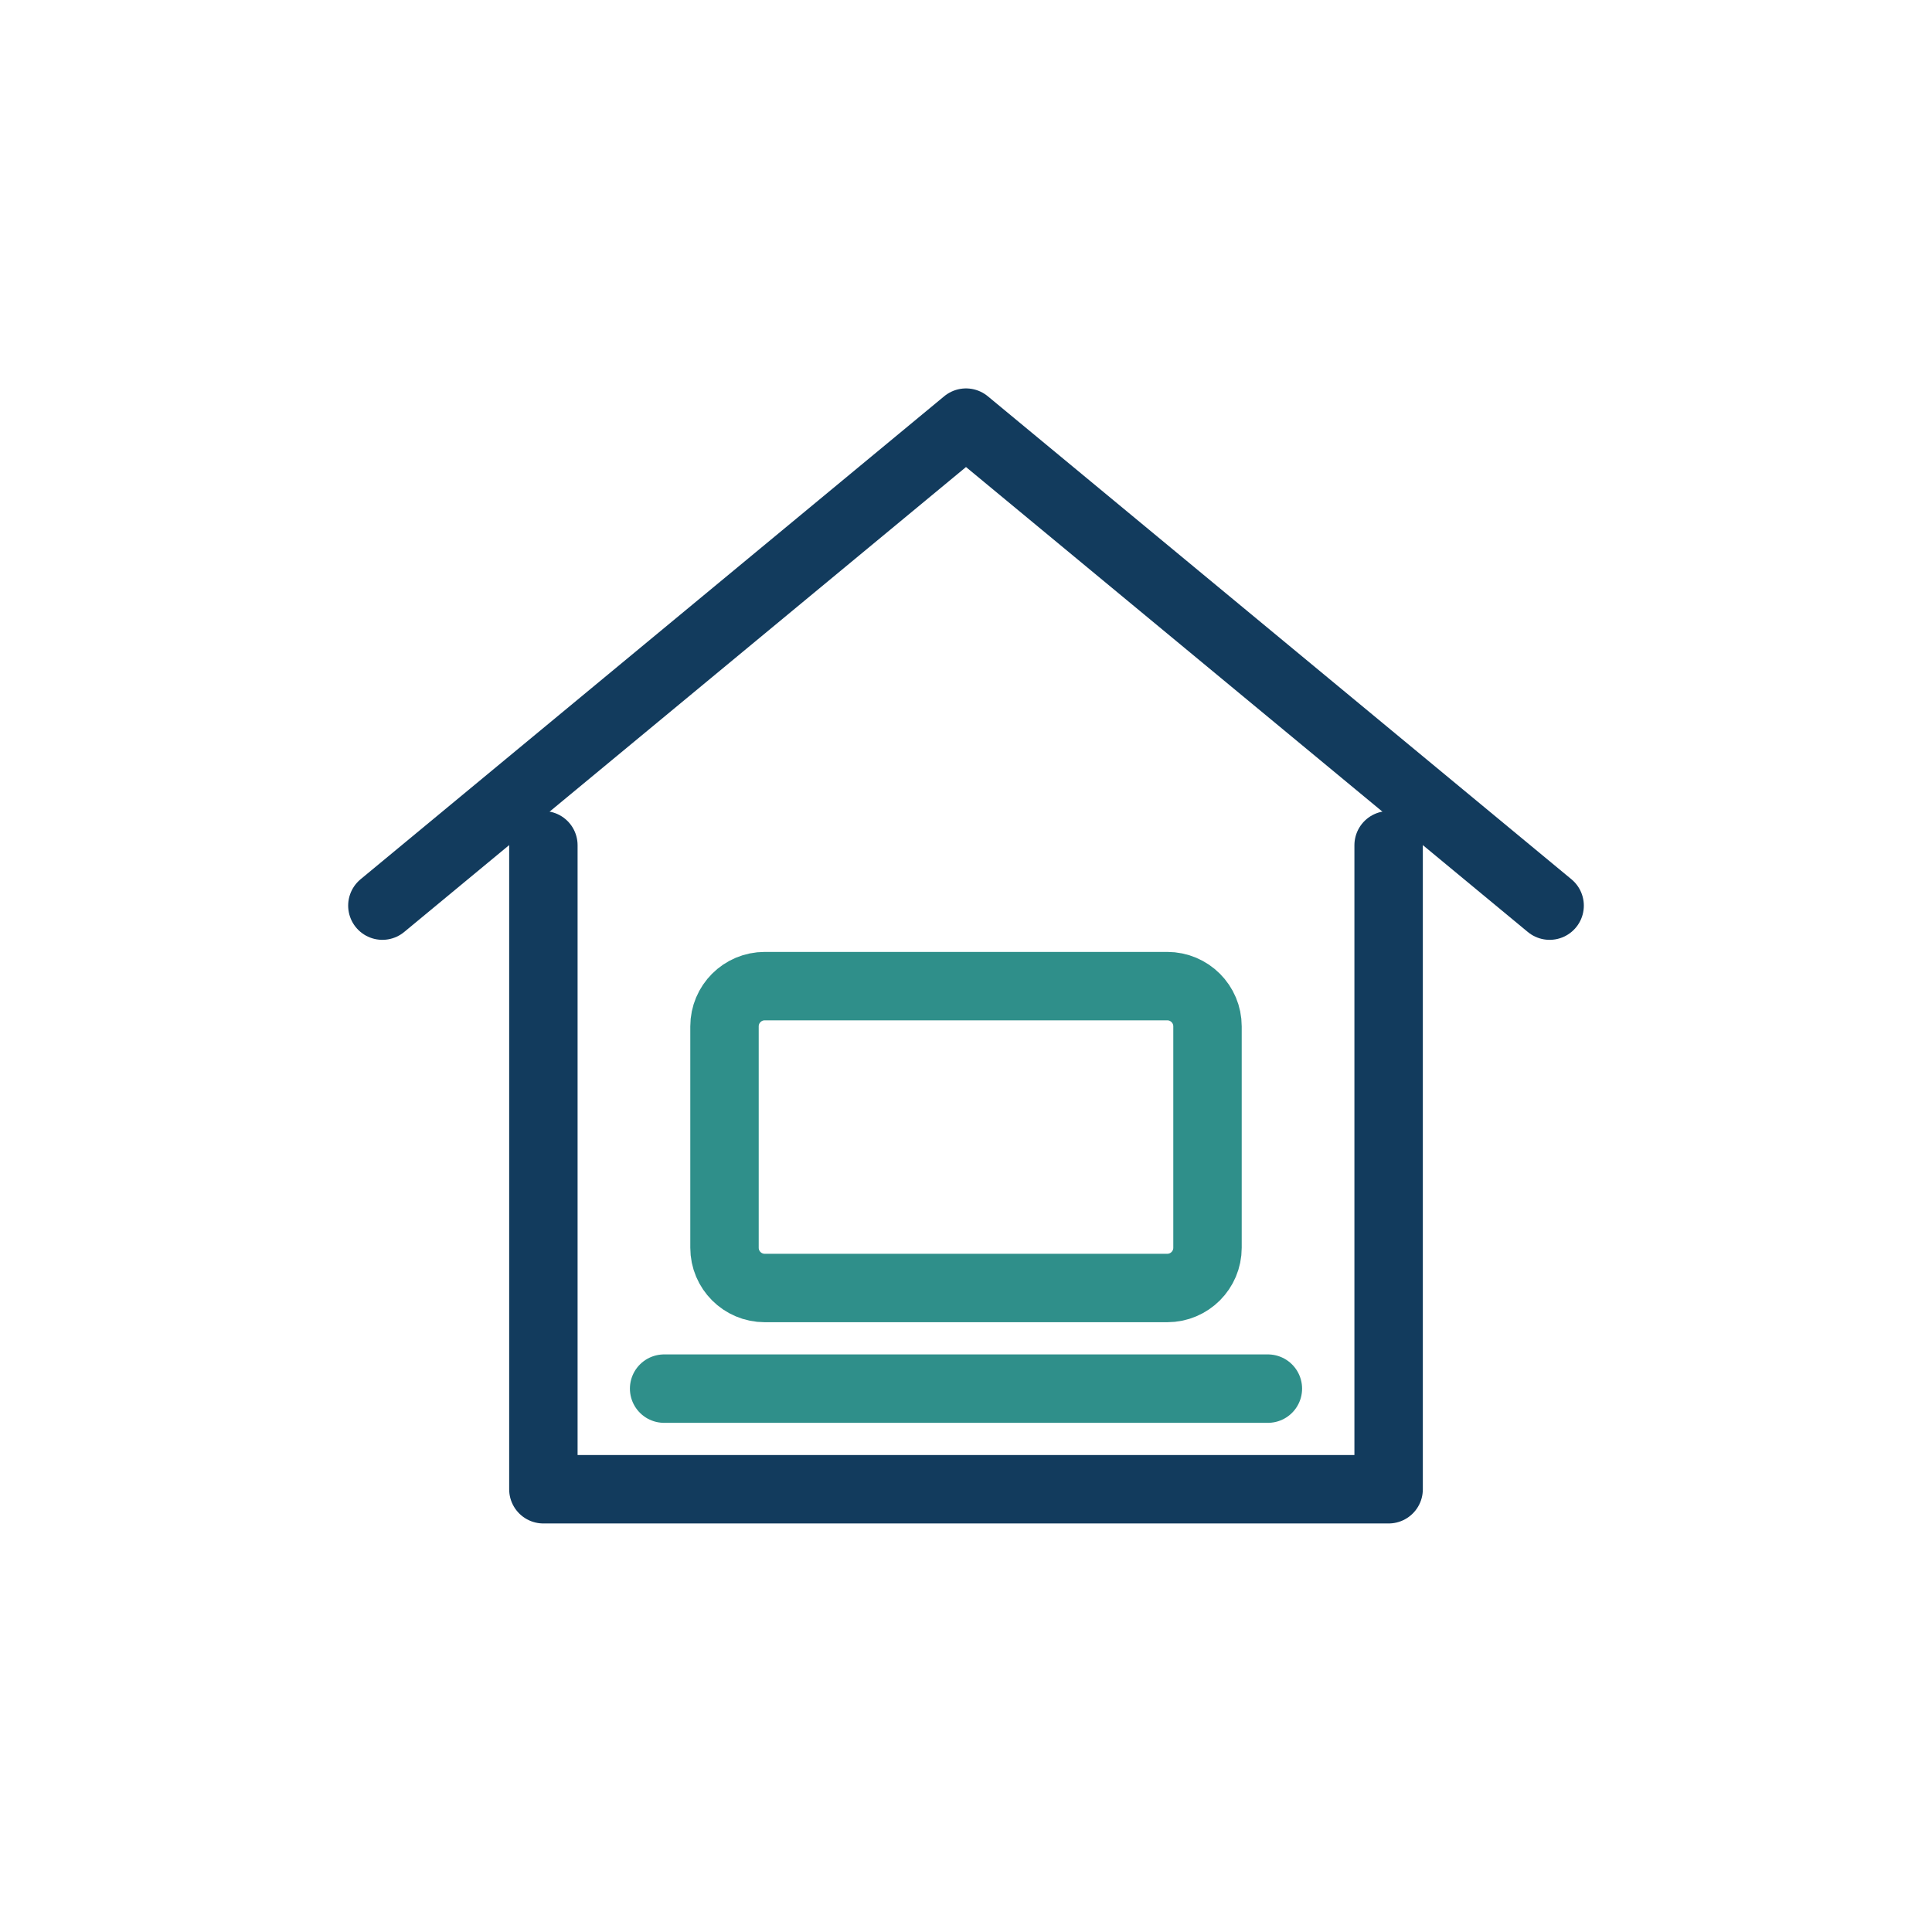
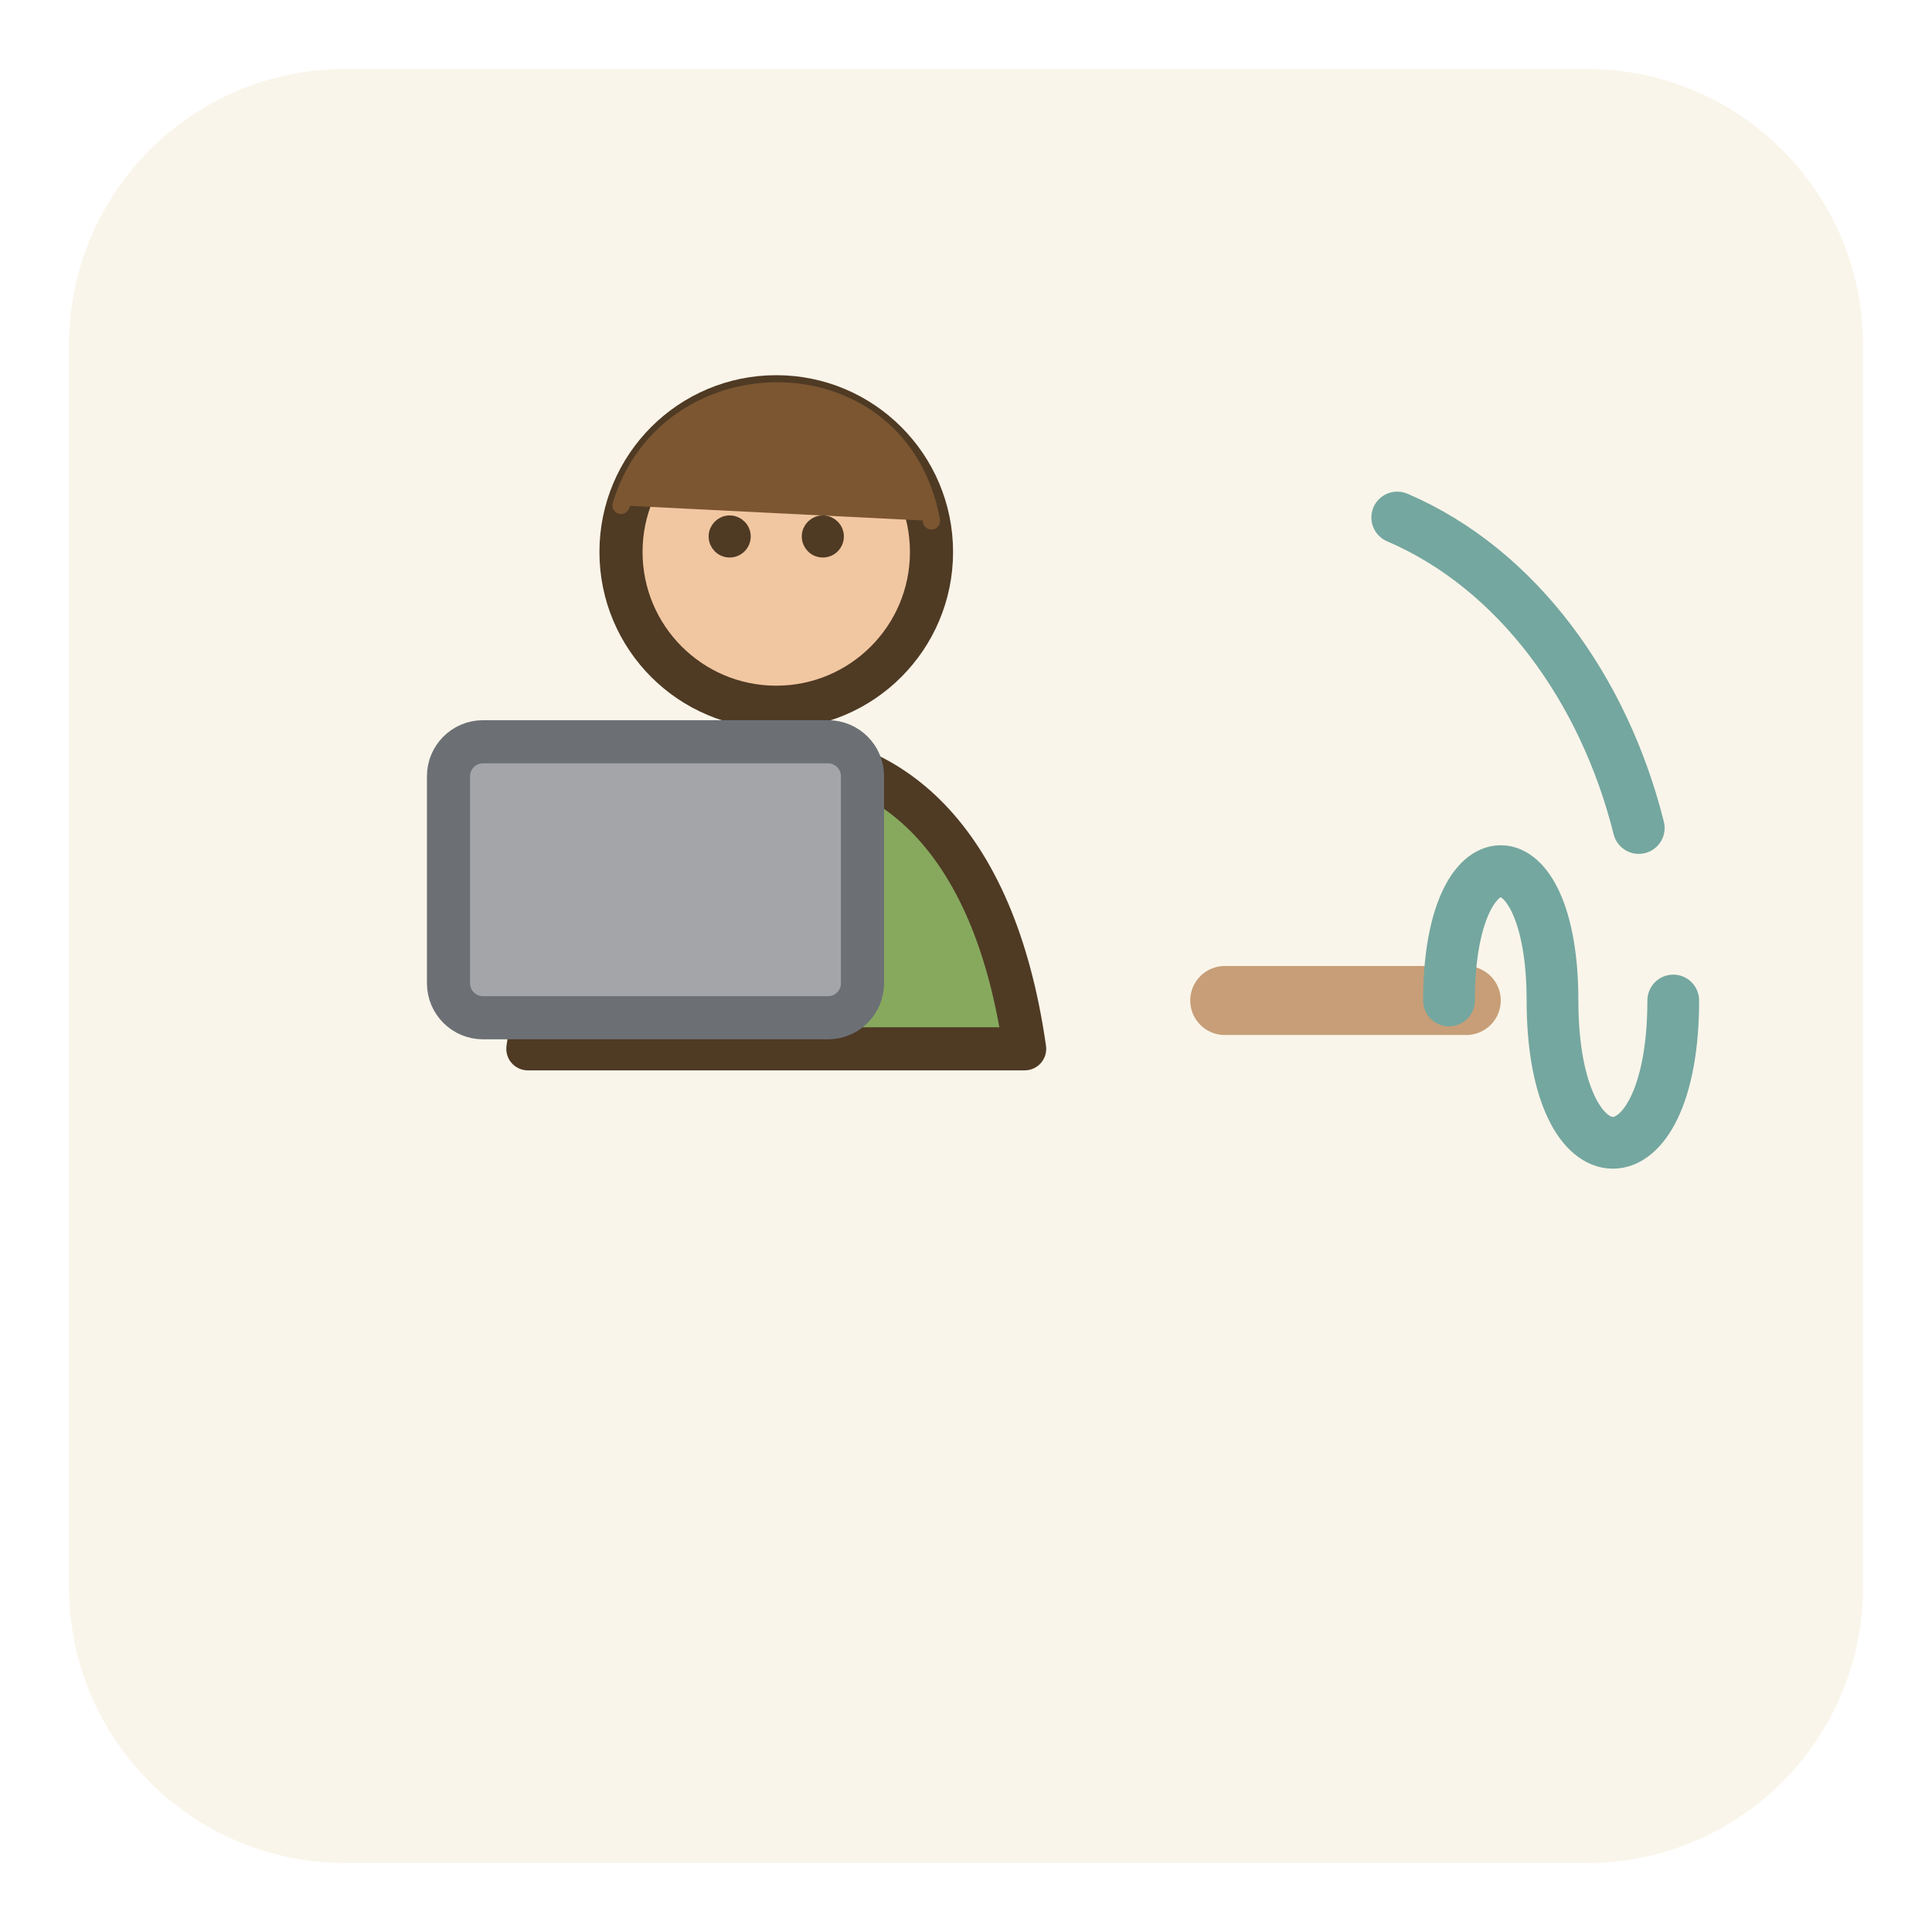
- <svg xmlns="http://www.w3.org/2000/svg" viewBox="0 0 96 96" role="img" aria-labelledby="t">
-   <g fill="none" stroke="#123B5D" stroke-width="3.4" stroke-linecap="round" stroke-linejoin="round">
-     <path d="M19 45 L48 21 L77 45" stroke="#123B5D" />
-     <path d="M27 42 V74 H69 V42" stroke="#123B5D" />
-     <rect x="36" y="49" width="24" height="15" rx="2" stroke="#2F8F8A" />
-     <line x1="33" y1="69" x2="63" y2="69" stroke="#2F8F8A" />
-   </g>
+ <svg xmlns="http://www.w3.org/2000/svg" viewBox="0 0 112 112" role="img" aria-labelledby="title">
+   <rect x="4" y="4" width="104" height="104" rx="16" fill="#FAF5EA" />
+   <circle cx="45" cy="32" r="9.0" fill="#F1C7A1" stroke="#4F3A24" stroke-width="2.5" />
+   <path d="M 36.0 29.3 C 38.7 20.3 52.2 20.3 54.0 30.2" fill="#7B5631" stroke="#7B5631" stroke-width="1" stroke-linecap="round" stroke-linejoin="round" />
+   <circle cx="42.3" cy="31.1" r="0.72" fill="#4F3A24" stroke="#4F3A24" stroke-width="1" />
+   <circle cx="47.7" cy="31.1" r="0.72" fill="#4F3A24" stroke="#4F3A24" stroke-width="1" />
+   <path d="M 42.3 35.6 C 45 37.4 47.7 35.6" fill="none" stroke="#4F3A24" stroke-width="1.5" stroke-linecap="round" stroke-linejoin="round" />
+   <path d="M 30.6 60.8 C 32.4 48.2 38.7 43.7 45 43.7 C 51.3 43.7 57.6 48.2 59.4 60.8 Z" fill="#87A95E" stroke="#4F3A24" stroke-width="2.5" stroke-linecap="round" stroke-linejoin="round" />
+   <rect x="26" y="43" width="24" height="16" rx="2" fill="#A3A5A8" stroke="#6C7075" stroke-width="2.5" />
+   <path d="M 71 58 H 85" fill="none" stroke="#C79E77" stroke-width="4" stroke-linecap="round" stroke-linejoin="round" />
+   <path d="M 84 58 C 84 48 90 48 90 58 C 90 69 97 69 97 58" fill="none" stroke="#74A7A0" stroke-width="3" stroke-linecap="round" stroke-linejoin="round" />
+   <path d="M 81 30 C 88 33 93 40 95 48" fill="none" stroke="#74A7A0" stroke-width="3" stroke-linecap="round" stroke-linejoin="round" />
</svg>
